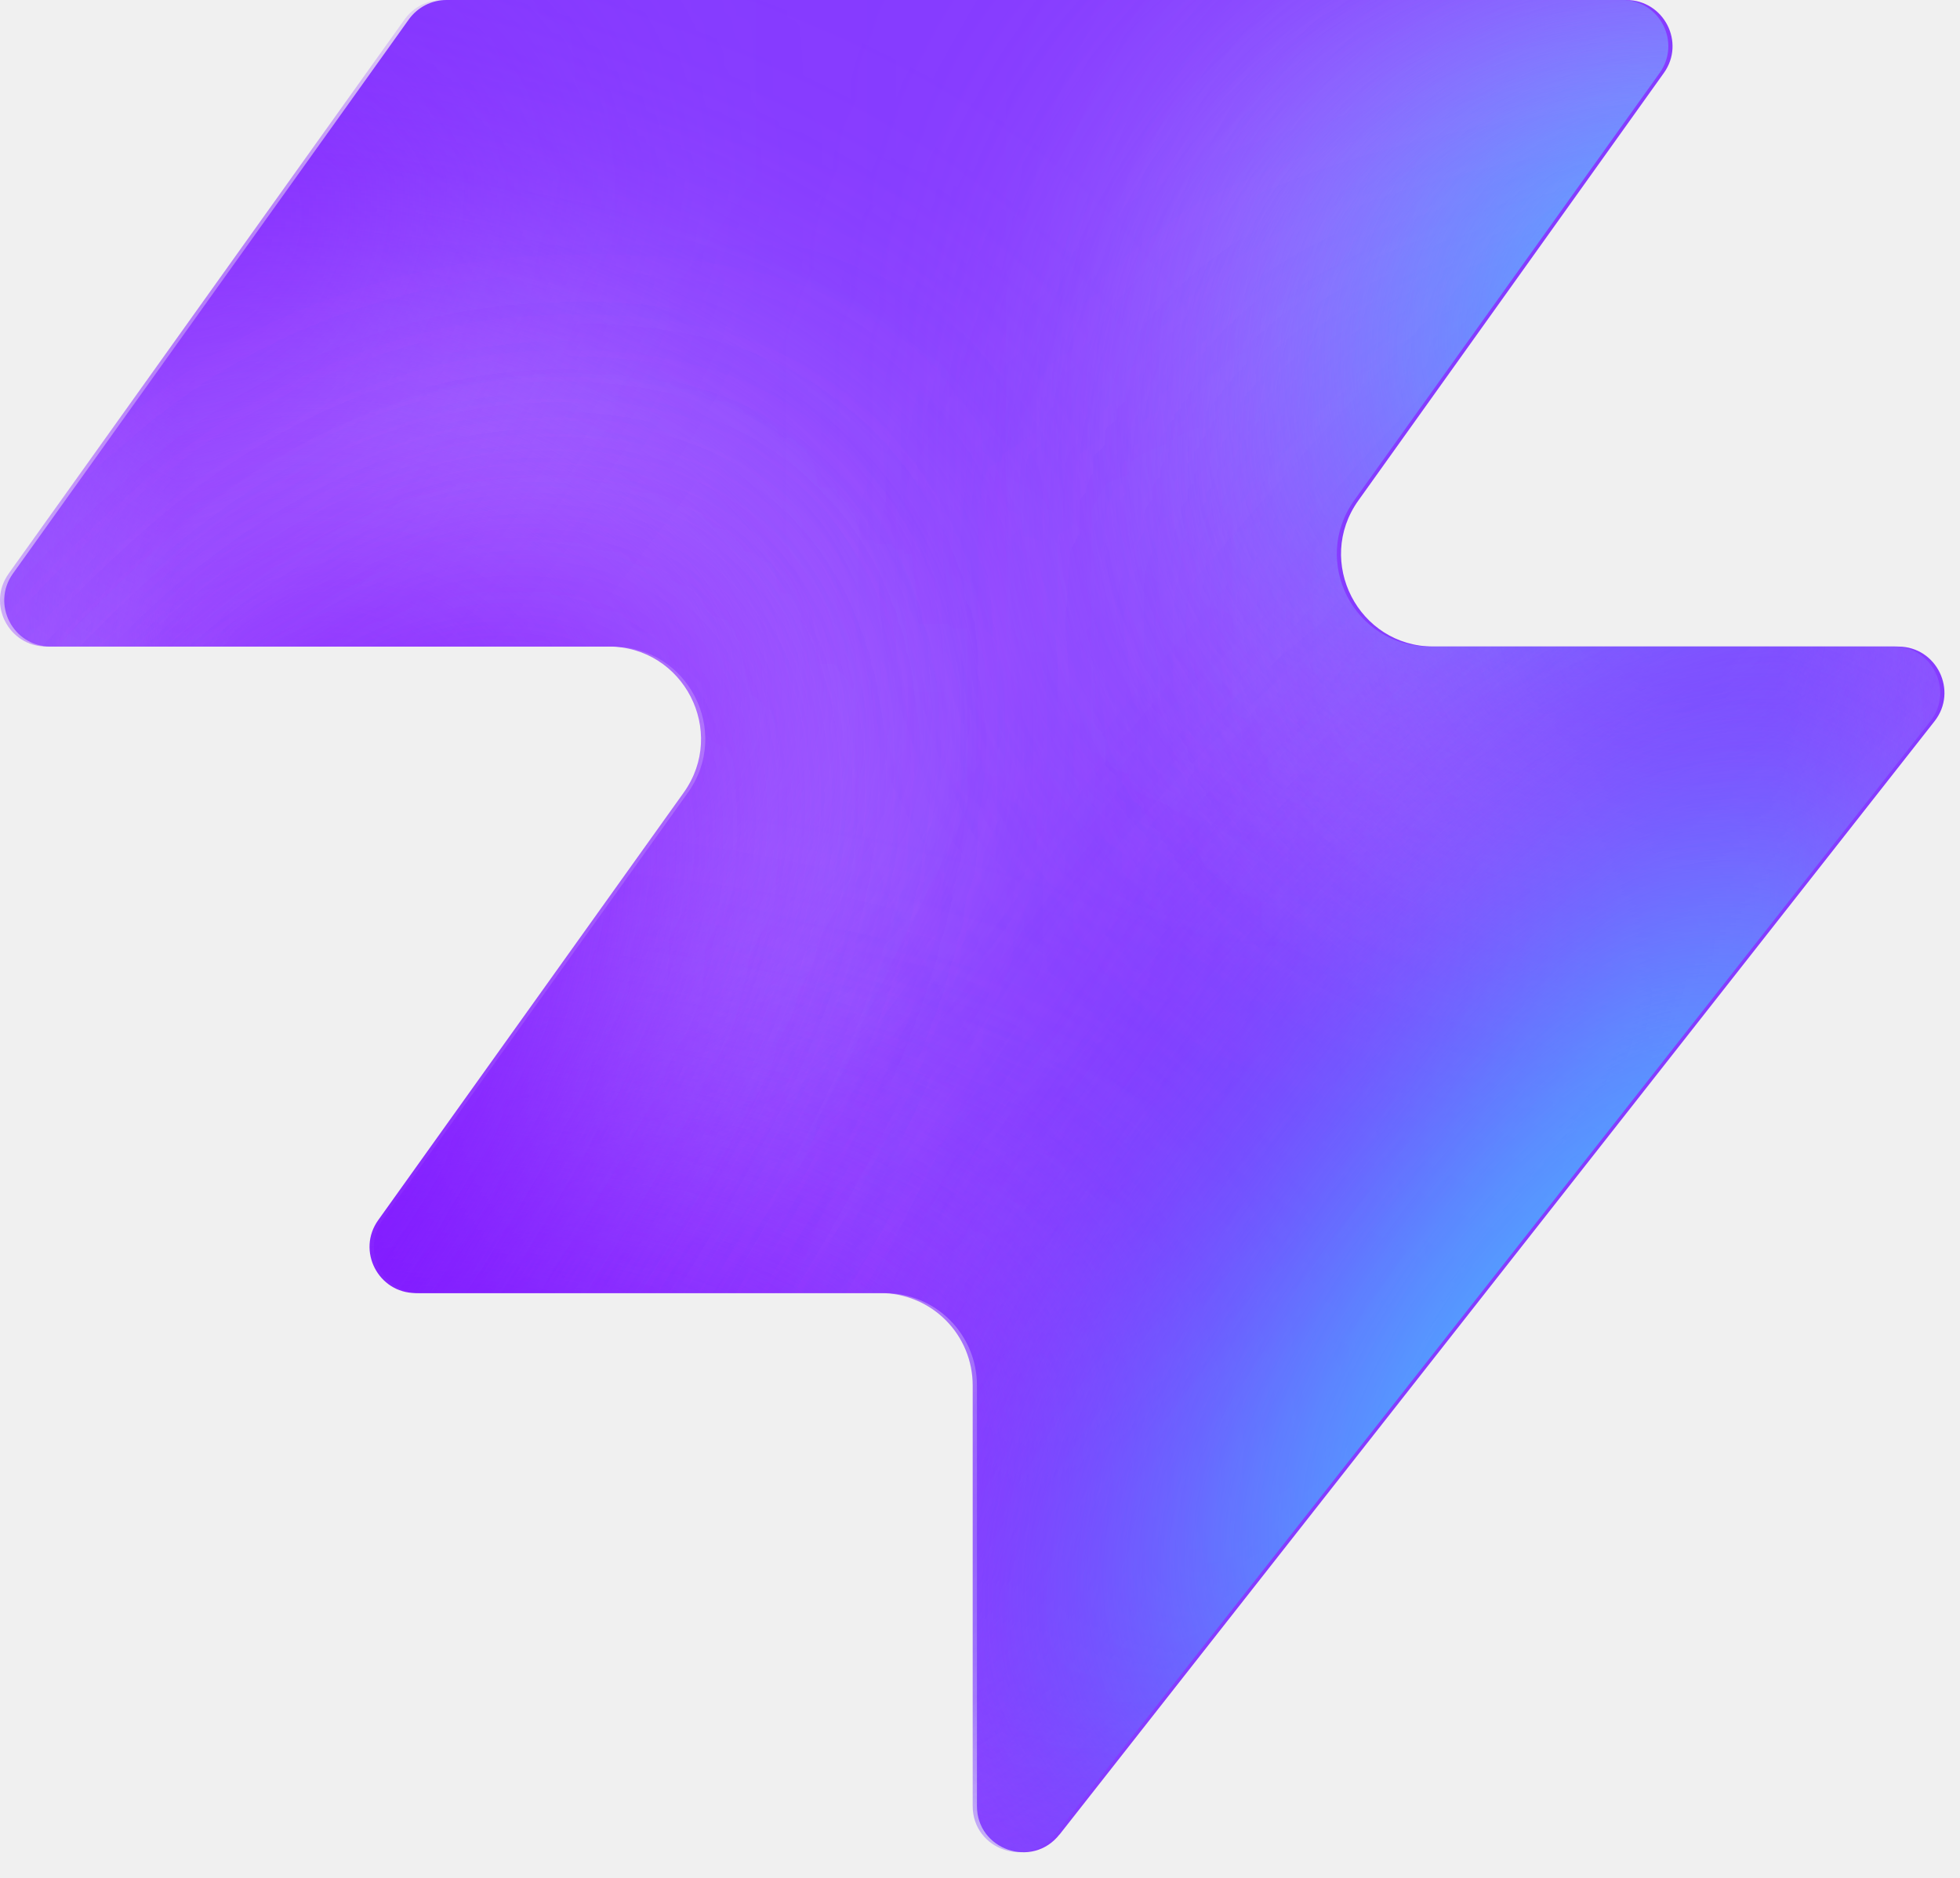
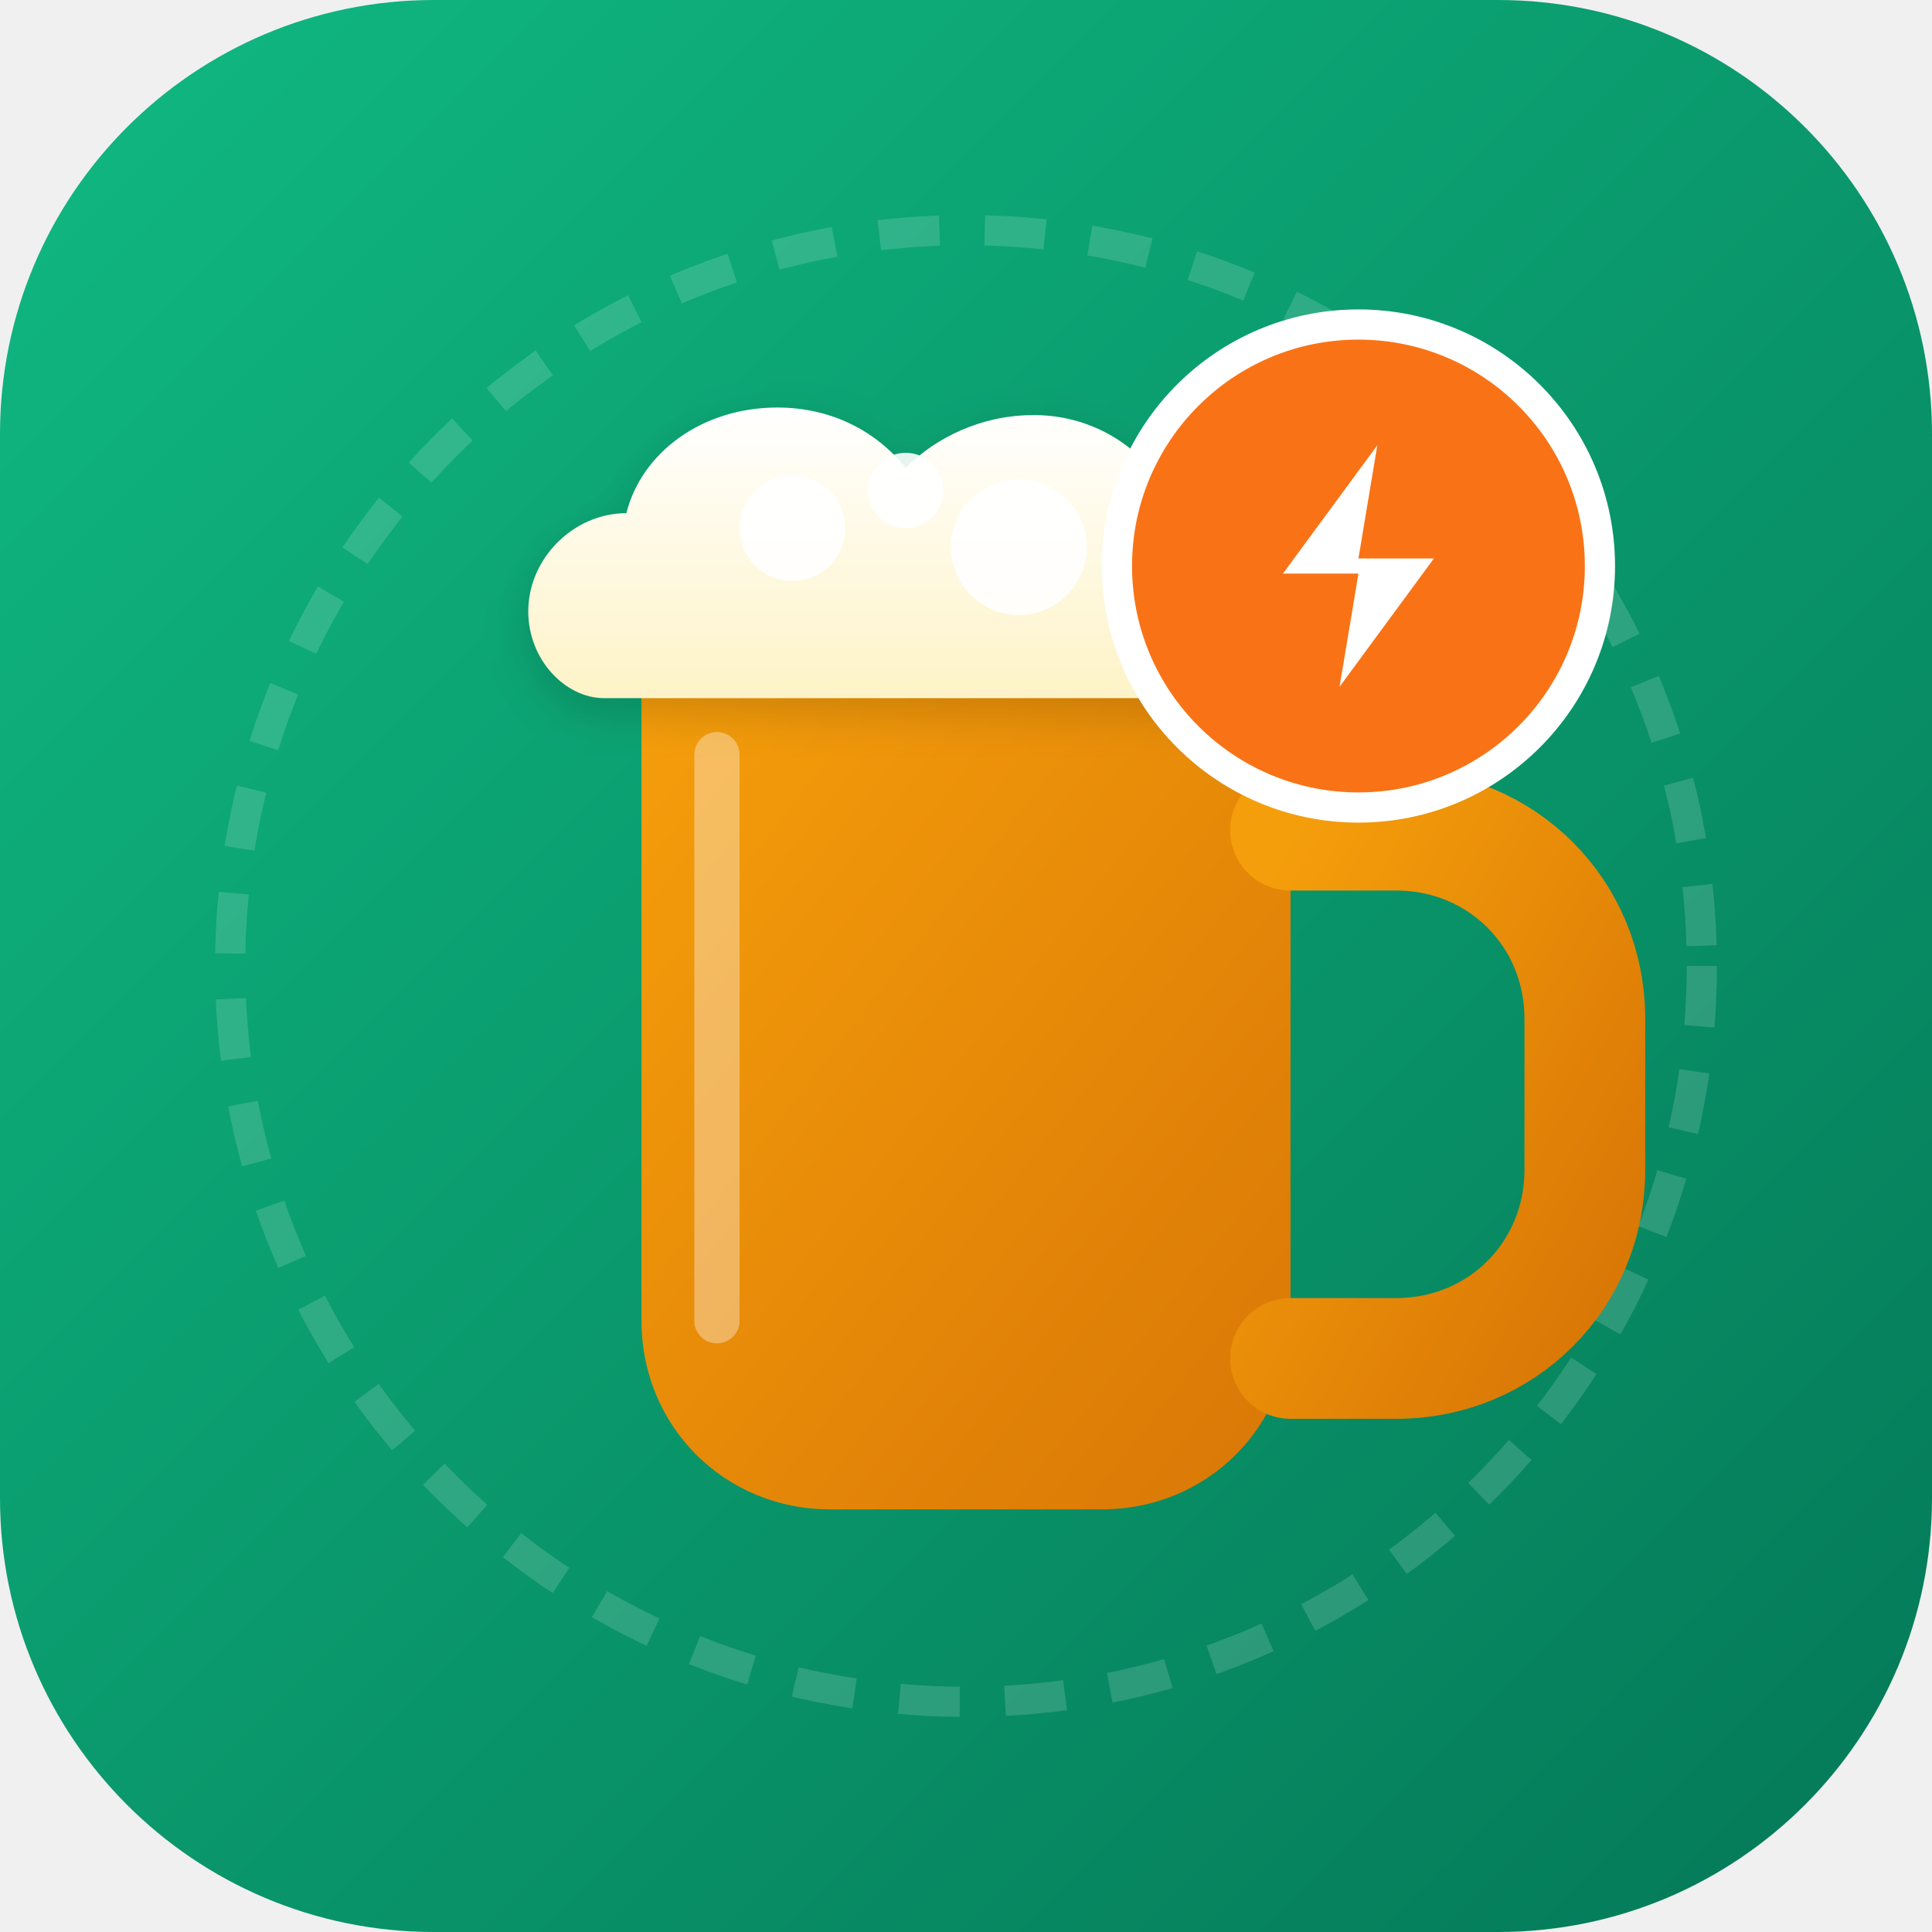
- <svg xmlns="http://www.w3.org/2000/svg" width="48" height="46" fill="none" viewBox="0 0 48 46">
-   <path fill="#863bff" d="M25.946 44.938c-.664.845-2.021.375-2.021-.698V33.937a2.26 2.26 0 0 0-2.262-2.262H10.287c-.92 0-1.456-1.04-.92-1.788l7.48-10.471c1.07-1.497 0-3.578-1.842-3.578H1.237c-.92 0-1.456-1.04-.92-1.788L10.013.474c.214-.297.556-.474.92-.474h28.894c.92 0 1.456 1.04.92 1.788l-7.48 10.471c-1.07 1.498 0 3.579 1.842 3.579h11.377c.943 0 1.473 1.088.89 1.83L25.947 44.94z" style="fill:#863bff;fill:color(display-p3 .525 .23 1);fill-opacity:1" />
-   <mask id="a" width="48" height="46" x="0" y="0" maskUnits="userSpaceOnUse" style="mask-type:alpha">
-     <path fill="#000" d="M25.842 44.938c-.664.844-2.021.375-2.021-.698V33.937a2.26 2.26 0 0 0-2.262-2.262H10.183c-.92 0-1.456-1.04-.92-1.788l7.48-10.471c1.07-1.498 0-3.579-1.842-3.579H1.133c-.92 0-1.456-1.04-.92-1.787L9.91.473c.214-.297.556-.474.92-.474h28.894c.92 0 1.456 1.04.92 1.788l-7.48 10.471c-1.07 1.498 0 3.578 1.842 3.578h11.377c.943 0 1.473 1.088.89 1.832L25.843 44.94z" style="fill:#000;fill-opacity:1" />
-   </mask>
-   <g mask="url(#a)">
-     <g filter="url(#b)">
-       <ellipse cx="5.508" cy="14.704" fill="#ede6ff" rx="5.508" ry="14.704" style="fill:#ede6ff;fill:color(display-p3 .927 .903 1);fill-opacity:1" transform="matrix(.00324 1 1 -.00324 -4.47 31.516)" />
-     </g>
-     <g filter="url(#c)">
-       <ellipse cx="10.399" cy="29.851" fill="#ede6ff" rx="10.399" ry="29.851" style="fill:#ede6ff;fill:color(display-p3 .927 .903 1);fill-opacity:1" transform="matrix(.00324 1 1 -.00324 -39.328 7.883)" />
-     </g>
-     <g filter="url(#d)">
-       <ellipse cx="5.508" cy="30.487" fill="#7e14ff" rx="5.508" ry="30.487" style="fill:#7e14ff;fill:color(display-p3 .492 .077 1);fill-opacity:1" transform="rotate(89.814 -25.913 -14.639)scale(1 -1)" />
-     </g>
-     <g filter="url(#e)">
-       <ellipse cx="5.508" cy="30.599" fill="#7e14ff" rx="5.508" ry="30.599" style="fill:#7e14ff;fill:color(display-p3 .492 .077 1);fill-opacity:1" transform="rotate(89.814 -32.644 -3.334)scale(1 -1)" />
-     </g>
-     <g filter="url(#f)">
-       <ellipse cx="5.508" cy="30.599" fill="#7e14ff" rx="5.508" ry="30.599" style="fill:#7e14ff;fill:color(display-p3 .492 .077 1);fill-opacity:1" transform="matrix(.00324 1 1 -.00324 -34.34 30.47)" />
-     </g>
-     <g filter="url(#g)">
-       <ellipse cx="14.072" cy="22.078" fill="#ede6ff" rx="14.072" ry="22.078" style="fill:#ede6ff;fill:color(display-p3 .927 .903 1);fill-opacity:1" transform="rotate(93.35 24.506 48.493)scale(-1 1)" />
-     </g>
-     <g filter="url(#h)">
-       <ellipse cx="3.47" cy="21.501" fill="#7e14ff" rx="3.47" ry="21.501" style="fill:#7e14ff;fill:color(display-p3 .492 .077 1);fill-opacity:1" transform="rotate(89.009 28.708 47.59)scale(-1 1)" />
-     </g>
-     <g filter="url(#i)">
-       <ellipse cx="3.47" cy="21.501" fill="#7e14ff" rx="3.47" ry="21.501" style="fill:#7e14ff;fill:color(display-p3 .492 .077 1);fill-opacity:1" transform="rotate(89.009 28.708 47.59)scale(-1 1)" />
-     </g>
-     <g filter="url(#j)">
-       <ellipse cx=".387" cy="8.972" fill="#7e14ff" rx="4.407" ry="29.108" style="fill:#7e14ff;fill:color(display-p3 .492 .077 1);fill-opacity:1" transform="rotate(39.51 .387 8.972)" />
-     </g>
-     <g filter="url(#k)">
-       <ellipse cx="47.523" cy="-6.092" fill="#7e14ff" rx="4.407" ry="29.108" style="fill:#7e14ff;fill:color(display-p3 .492 .077 1);fill-opacity:1" transform="rotate(37.892 47.523 -6.092)" />
-     </g>
-     <g filter="url(#l)">
-       <ellipse cx="41.412" cy="6.333" fill="#47bfff" rx="5.971" ry="9.665" style="fill:#47bfff;fill:color(display-p3 .28 .748 1);fill-opacity:1" transform="rotate(37.892 41.412 6.333)" />
-     </g>
-     <g filter="url(#m)">
-       <ellipse cx="-1.879" cy="38.332" fill="#7e14ff" rx="4.407" ry="29.108" style="fill:#7e14ff;fill:color(display-p3 .492 .077 1);fill-opacity:1" transform="rotate(37.892 -1.88 38.332)" />
-     </g>
-     <g filter="url(#n)">
-       <ellipse cx="-1.879" cy="38.332" fill="#7e14ff" rx="4.407" ry="29.108" style="fill:#7e14ff;fill:color(display-p3 .492 .077 1);fill-opacity:1" transform="rotate(37.892 -1.88 38.332)" />
-     </g>
-     <g filter="url(#o)">
-       <ellipse cx="35.651" cy="29.907" fill="#7e14ff" rx="4.407" ry="29.108" style="fill:#7e14ff;fill:color(display-p3 .492 .077 1);fill-opacity:1" transform="rotate(37.892 35.651 29.907)" />
-     </g>
-     <g filter="url(#p)">
-       <ellipse cx="38.418" cy="32.4" fill="#47bfff" rx="5.971" ry="15.297" style="fill:#47bfff;fill:color(display-p3 .28 .748 1);fill-opacity:1" transform="rotate(37.892 38.418 32.4)" />
-     </g>
-   </g>
+ <svg xmlns="http://www.w3.org/2000/svg" viewBox="0 0 512 512" width="512" height="512">
  <defs>
-     <filter id="b" width="60.045" height="41.654" x="-19.77" y="16.149" color-interpolation-filters="sRGB" filterUnits="userSpaceOnUse">
-       <feFlood flood-opacity="0" result="BackgroundImageFix" />
-       <feBlend in="SourceGraphic" in2="BackgroundImageFix" result="shape" />
-       <feGaussianBlur result="effect1_foregroundBlur_2002_17158" stdDeviation="7.659" />
-     </filter>
-     <filter id="c" width="90.34" height="51.437" x="-54.613" y="-7.533" color-interpolation-filters="sRGB" filterUnits="userSpaceOnUse">
-       <feFlood flood-opacity="0" result="BackgroundImageFix" />
-       <feBlend in="SourceGraphic" in2="BackgroundImageFix" result="shape" />
-       <feGaussianBlur result="effect1_foregroundBlur_2002_17158" stdDeviation="7.659" />
-     </filter>
-     <filter id="d" width="79.355" height="29.4" x="-49.64" y="2.03" color-interpolation-filters="sRGB" filterUnits="userSpaceOnUse">
-       <feFlood flood-opacity="0" result="BackgroundImageFix" />
-       <feBlend in="SourceGraphic" in2="BackgroundImageFix" result="shape" />
-       <feGaussianBlur result="effect1_foregroundBlur_2002_17158" stdDeviation="4.596" />
-     </filter>
-     <filter id="e" width="79.579" height="29.4" x="-45.045" y="20.029" color-interpolation-filters="sRGB" filterUnits="userSpaceOnUse">
-       <feFlood flood-opacity="0" result="BackgroundImageFix" />
-       <feBlend in="SourceGraphic" in2="BackgroundImageFix" result="shape" />
-       <feGaussianBlur result="effect1_foregroundBlur_2002_17158" stdDeviation="4.596" />
-     </filter>
-     <filter id="f" width="79.579" height="29.4" x="-43.513" y="21.178" color-interpolation-filters="sRGB" filterUnits="userSpaceOnUse">
-       <feFlood flood-opacity="0" result="BackgroundImageFix" />
-       <feBlend in="SourceGraphic" in2="BackgroundImageFix" result="shape" />
-       <feGaussianBlur result="effect1_foregroundBlur_2002_17158" stdDeviation="4.596" />
-     </filter>
-     <filter id="g" width="74.749" height="58.852" x="15.756" y="-17.901" color-interpolation-filters="sRGB" filterUnits="userSpaceOnUse">
-       <feFlood flood-opacity="0" result="BackgroundImageFix" />
-       <feBlend in="SourceGraphic" in2="BackgroundImageFix" result="shape" />
-       <feGaussianBlur result="effect1_foregroundBlur_2002_17158" stdDeviation="7.659" />
-     </filter>
-     <filter id="h" width="61.377" height="25.362" x="23.548" y="2.284" color-interpolation-filters="sRGB" filterUnits="userSpaceOnUse">
-       <feFlood flood-opacity="0" result="BackgroundImageFix" />
-       <feBlend in="SourceGraphic" in2="BackgroundImageFix" result="shape" />
-       <feGaussianBlur result="effect1_foregroundBlur_2002_17158" stdDeviation="4.596" />
-     </filter>
-     <filter id="i" width="61.377" height="25.362" x="23.548" y="2.284" color-interpolation-filters="sRGB" filterUnits="userSpaceOnUse">
-       <feFlood flood-opacity="0" result="BackgroundImageFix" />
-       <feBlend in="SourceGraphic" in2="BackgroundImageFix" result="shape" />
-       <feGaussianBlur result="effect1_foregroundBlur_2002_17158" stdDeviation="4.596" />
-     </filter>
-     <filter id="j" width="56.045" height="63.649" x="-27.636" y="-22.853" color-interpolation-filters="sRGB" filterUnits="userSpaceOnUse">
-       <feFlood flood-opacity="0" result="BackgroundImageFix" />
-       <feBlend in="SourceGraphic" in2="BackgroundImageFix" result="shape" />
-       <feGaussianBlur result="effect1_foregroundBlur_2002_17158" stdDeviation="4.596" />
-     </filter>
-     <filter id="k" width="54.814" height="64.646" x="20.116" y="-38.415" color-interpolation-filters="sRGB" filterUnits="userSpaceOnUse">
-       <feFlood flood-opacity="0" result="BackgroundImageFix" />
-       <feBlend in="SourceGraphic" in2="BackgroundImageFix" result="shape" />
-       <feGaussianBlur result="effect1_foregroundBlur_2002_17158" stdDeviation="4.596" />
-     </filter>
-     <filter id="l" width="33.541" height="35.313" x="24.641" y="-11.323" color-interpolation-filters="sRGB" filterUnits="userSpaceOnUse">
-       <feFlood flood-opacity="0" result="BackgroundImageFix" />
-       <feBlend in="SourceGraphic" in2="BackgroundImageFix" result="shape" />
-       <feGaussianBlur result="effect1_foregroundBlur_2002_17158" stdDeviation="4.596" />
-     </filter>
-     <filter id="m" width="54.814" height="64.646" x="-29.286" y="6.009" color-interpolation-filters="sRGB" filterUnits="userSpaceOnUse">
-       <feFlood flood-opacity="0" result="BackgroundImageFix" />
-       <feBlend in="SourceGraphic" in2="BackgroundImageFix" result="shape" />
-       <feGaussianBlur result="effect1_foregroundBlur_2002_17158" stdDeviation="4.596" />
-     </filter>
-     <filter id="n" width="54.814" height="64.646" x="-29.286" y="6.009" color-interpolation-filters="sRGB" filterUnits="userSpaceOnUse">
-       <feFlood flood-opacity="0" result="BackgroundImageFix" />
-       <feBlend in="SourceGraphic" in2="BackgroundImageFix" result="shape" />
-       <feGaussianBlur result="effect1_foregroundBlur_2002_17158" stdDeviation="4.596" />
-     </filter>
-     <filter id="o" width="54.814" height="64.646" x="8.244" y="-2.416" color-interpolation-filters="sRGB" filterUnits="userSpaceOnUse">
-       <feFlood flood-opacity="0" result="BackgroundImageFix" />
-       <feBlend in="SourceGraphic" in2="BackgroundImageFix" result="shape" />
-       <feGaussianBlur result="effect1_foregroundBlur_2002_17158" stdDeviation="4.596" />
-     </filter>
-     <filter id="p" width="39.409" height="43.623" x="18.713" y="10.588" color-interpolation-filters="sRGB" filterUnits="userSpaceOnUse">
-       <feFlood flood-opacity="0" result="BackgroundImageFix" />
-       <feBlend in="SourceGraphic" in2="BackgroundImageFix" result="shape" />
-       <feGaussianBlur result="effect1_foregroundBlur_2002_17158" stdDeviation="4.596" />
-     </filter>
+     <linearGradient id="bgGrad" x1="0%" y1="0%" x2="100%" y2="100%">
+       <stop offset="0%" stop-color="#10B981" />
+       <stop offset="100%" stop-color="#047857" />
+     </linearGradient>
+     <linearGradient id="foamGrad" x1="0%" y1="0%" x2="0%" y2="100%">
+       <stop offset="0%" stop-color="#FFFFFF" />
+       <stop offset="100%" stop-color="#FEF3C7" />
+     </linearGradient>
+     <linearGradient id="beerGrad" x1="0%" y1="0%" x2="100%" y2="100%">
+       <stop offset="0%" stop-color="#F59E0B" />
+       <stop offset="100%" stop-color="#D97706" />
+     </linearGradient>
  </defs>
+   <rect width="512" height="512" rx="115" fill="url(#bgGrad)" />
+   <circle cx="256" cy="256" r="195" fill="none" stroke="#FFFFFF" stroke-opacity="0.15" stroke-width="8" stroke-dasharray="16 12" />
+   <path d="M170 180 L170 350 C170 378 192 400 220 400 L292 400 C320 400 342 378 342 350 L342 180 Z" fill="url(#beerGrad)" />
+   <path d="M160 185 C150 185 140 175 140 162 C140 148 152 136 166 136 C170 120 186 108 206 108 C220 108 232 114 240 124 C248 116 260 110 274 110 C294 110 310 124 314 142 C324 142 334 150 334 162 C334 175 324 185 312 185 Z" fill="url(#foamGrad)" filter="drop-shadow(0 4px 6px rgba(0,0,0,0.15))" />
+   <circle cx="210" cy="140" r="14" fill="#FFFFFF" opacity="0.9" />
+   <circle cx="270" cy="145" r="18" fill="#FFFFFF" opacity="0.9" />
+   <circle cx="240" cy="130" r="10" fill="#FFFFFF" opacity="0.9" />
+   <path d="M342 220 L370 220 C398 220 420 242 420 270 L420 310 C420 338 398 360 370 360 L342 360" fill="none" stroke="url(#beerGrad)" stroke-width="32" stroke-linecap="round" stroke-linejoin="round" />
+   <circle cx="360" cy="150" r="64" fill="#F97316" stroke="#FFFFFF" stroke-width="8" />
+   <path d="M365 118 L340 152 L360 152 L355 182 L380 148 L360 148 Z" fill="#FFFFFF" />
+   <path d="M190 200 L190 350" stroke="#FFFFFF" stroke-opacity="0.35" stroke-width="12" stroke-linecap="round" />
</svg>
